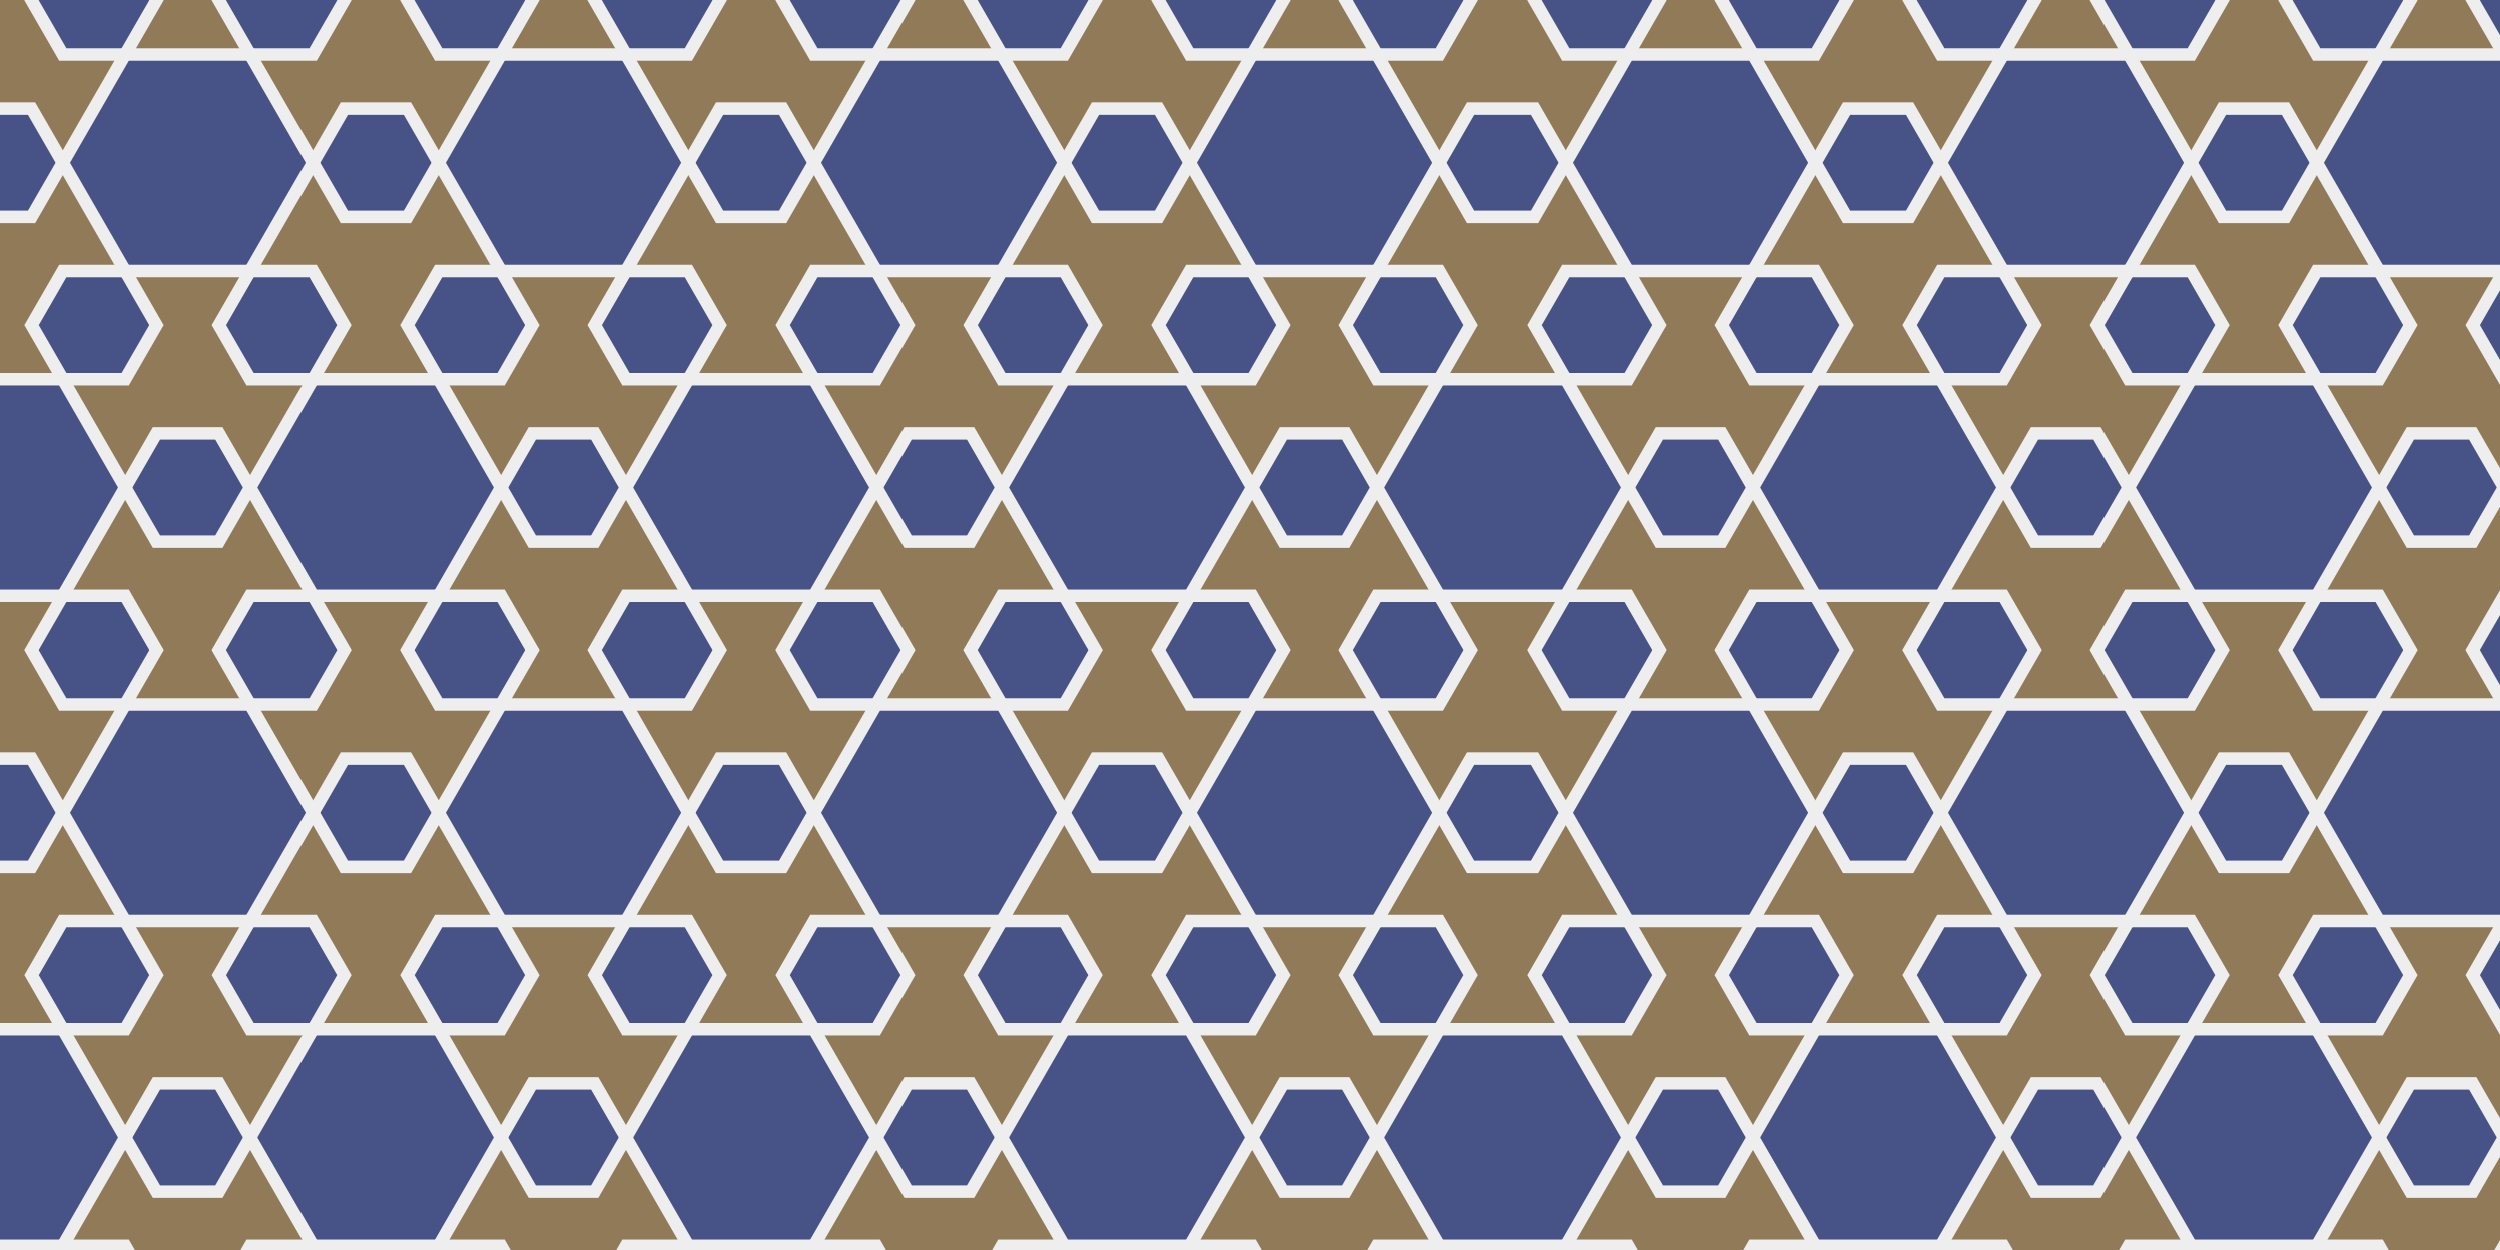
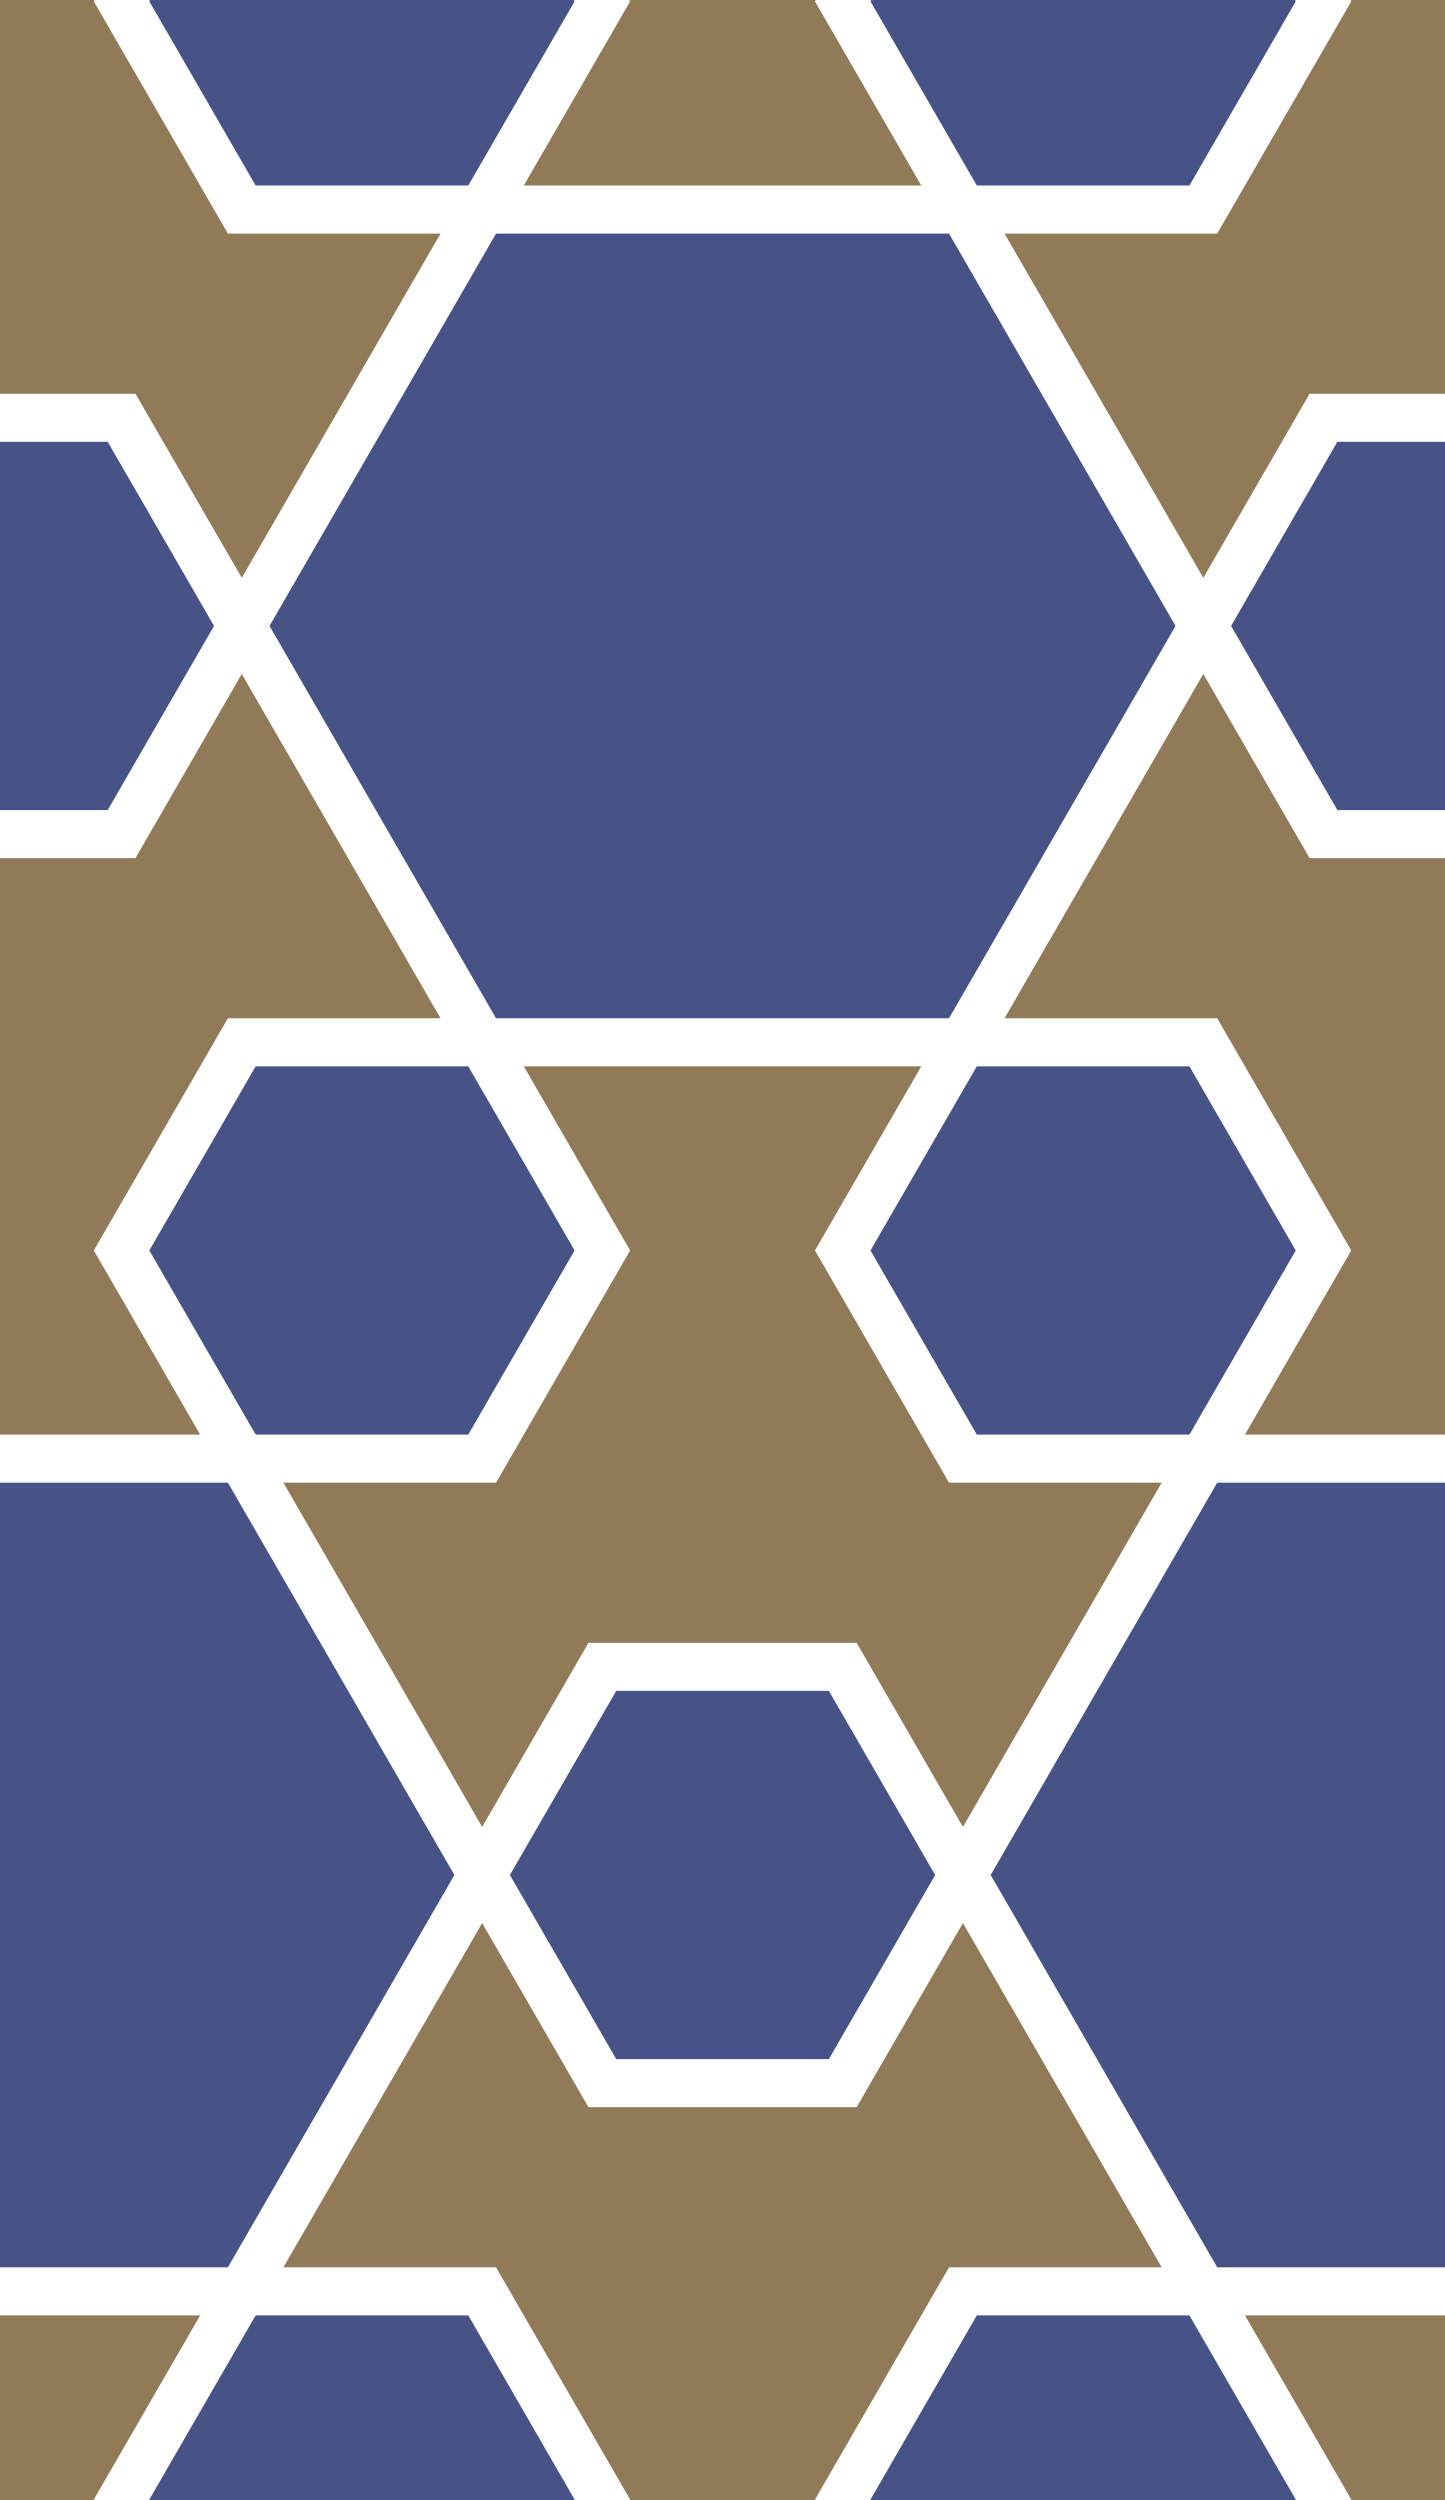
- <svg xmlns="http://www.w3.org/2000/svg" version="1.1" x="0px" y="0px" width="2000" height="1000" viewBox="0 0 100% 100%" xml:space="preserve">
+ <svg xmlns="http://www.w3.org/2000/svg" version="1.1" x="0px" y="0px" width="601" height="1040" viewBox="0 0 100% 100%" xml:space="preserve">
  <style>
		.shape-1 {
			fill: #907A58;
		}
		.shape-2 {
			fill: #475387;
		}
		.shape-3 {
			fill: #475387;
		}
		.lines {
			fill: none;
- 			stroke: #eee;
+ 			stroke: #fff;
			stroke-width: 20px;
		}
		.guides {
			stroke-width: 2px;
			stroke: #ffff00;
			opacity: .5;
			display: none;
		}
	</style>
-   <defs>
-     <pattern id="pattern" width="601" height="1040" patternUnits="userSpaceOnUse" patternTransform="scale(.5)">
-       <g class="shapes">
-         <rect class="shape-1" x="-16.679" y="-16.397" width="636.063" height="1086.815" />
-         <polygon class="shape-2" points="-99.424,606.794 100.576,606.794 200.576,780 100.576,953.205 -99.423,953.204 -199.423,780  " />
-         <polygon class="shape-2" points="200.576,87.18 400.576,87.18 500.576,260.385 400.576,433.591 200.577,433.59 100.577,260.385  " />
-         <polygon class="shape-2" points="500.576,606.795 700.576,606.795 800.575,780 700.576,953.206 500.577,953.205 400.577,780  " />
-         <polygon class="shape-3" points="250.577,693.397 350.577,693.397 400.577,780 350.577,866.602 250.577,866.602 200.576,780  " />
-         <polygon class="shape-3" points="400.576,433.591 500.576,433.591 550.576,520.193 500.576,606.796 400.576,606.796 350.575,520.193  " />
-         <polygon class="shape-3" points="550.577,173.783 650.578,173.783 700.578,260.385 650.578,346.988 550.577,346.988 500.576,260.385       " />
-         <polygon class="shape-3" points="400.576,-86.025 500.577,-86.025 550.577,0.578 500.577,87.18 400.576,87.18 350.575,0.578  " />
-         <polygon class="shape-3" points="100.575,-86.025 200.576,-86.025 250.576,0.578 200.576,87.18 100.575,87.18 50.574,0.578  " />
-         <polygon class="shape-3" points="100.577,433.59 200.577,433.59 250.577,520.192 200.577,606.795 100.577,606.795 50.576,520.192  " />
-         <polygon class="shape-3" points="-49.423,173.783 50.577,173.783 100.577,260.385 50.577,346.988 -49.423,346.988 -99.424,260.385  " />
-         <polygon class="shape-3" points="400.577,953.205 500.577,953.205 550.577,1039.808 500.577,1126.41 400.577,1126.41 350.576,1039.808       " />
-         <polygon class="shape-3" points="100.576,953.205 200.576,953.205 250.576,1039.808 200.576,1126.41 100.576,1126.41 50.575,1039.808    " />
-       </g>
-       <g class="lines">
-         <polygon points="-99.424,606.794 100.576,606.794 200.576,780 100.576,953.205 -99.423,953.204 -199.423,780  " />
-         <polygon points="200.576,87.18 400.576,87.18 500.576,260.385 400.576,433.591 200.577,433.59 100.577,260.385  " />
-         <polygon points="500.576,606.795 700.576,606.795 800.575,780 700.576,953.206 500.577,953.205 400.577,780  " />
-         <polygon points="250.577,693.397 350.577,693.397 400.577,780 350.577,866.602 250.577,866.602 200.576,780  " />
-         <polygon points="400.576,433.591 500.576,433.591 550.576,520.193 500.576,606.796 400.576,606.796 350.575,520.193  " />
-         <polygon points="550.577,173.783 650.578,173.783 700.578,260.385 650.578,346.988 550.577,346.988 500.576,260.385       " />
-         <polygon points="400.576,-86.025 500.577,-86.025 550.577,0.578 500.577,87.18 400.576,87.18 350.575,0.578  " />
-         <polygon points="100.575,-86.025 200.576,-86.025 250.576,0.578 200.576,87.18 100.575,87.18 50.574,0.578  " />
-         <polygon points="100.577,433.59 200.577,433.59 250.577,520.192 200.577,606.795 100.577,606.795 50.576,520.192  " />
-         <polygon points="-49.423,173.783 50.577,173.783 100.577,260.385 50.577,346.988 -49.423,346.988 -99.424,260.385  " />
-         <polygon points="400.577,953.205 500.577,953.205 550.577,1039.808 500.577,1126.41 400.577,1126.41 350.576,1039.808       " />
-         <polygon points="100.576,953.205 200.576,953.205 250.576,1039.808 200.576,1126.41 100.576,1126.41 50.575,1039.808    " />
-       </g>
-       <g class="guides">
-         <line class="st0" x1="-49.423" y1="-172.628" x2="-749.423" y2="1039.807" />
-         <line class="st0" x1="50.577" y1="-172.628" x2="-649.423" y2="1039.807" />
-         <line class="st0" x1="150.577" y1="-172.628" x2="-549.423" y2="1039.807" />
-         <line class="st0" x1="250.577" y1="-172.628" x2="-449.423" y2="1039.807" />
-         <line class="st0" x1="350.577" y1="-172.628" x2="-349.423" y2="1039.807" />
-         <line class="st0" x1="450.577" y1="-172.628" x2="-249.423" y2="1039.807" />
-         <line class="st0" x1="550.577" y1="-172.628" x2="-149.423" y2="1039.807" />
-         <line class="st0" x1="650.577" y1="-172.628" x2="-49.423" y2="1039.807" />
-         <line class="st0" x1="750.577" y1="-172.628" x2="50.577" y2="1039.807" />
-         <line class="st0" x1="850.577" y1="-172.628" x2="150.577" y2="1039.807" />
-         <line class="st0" x1="950.577" y1="-172.628" x2="250.577" y2="1039.807" />
-         <line class="st0" x1="1050.577" y1="-172.628" x2="350.577" y2="1039.807" />
-         <line class="st0" x1="1150.577" y1="-172.627" x2="450.577" y2="1039.808" />
-         <line class="st0" x1="1250.577" y1="-172.628" x2="550.577" y2="1039.807" />
-         <line class="st0" x1="1350.577" y1="-172.628" x2="650.577" y2="1039.807" />
-         <line class="st0" x1="1450.577" y1="-172.628" x2="750.577" y2="1039.807" />
-         <line class="st0" x1="1550.577" y1="-172.628" x2="850.577" y2="1039.807" />
-         <line class="st0" x1="850.577" y1="-172.627" x2="1550.577" y2="1039.808" />
-         <line class="st0" x1="750.577" y1="-172.627" x2="1450.577" y2="1039.808" />
-         <line class="st0" x1="650.577" y1="-172.627" x2="1350.577" y2="1039.808" />
-         <line class="st0" x1="550.577" y1="-172.627" x2="1250.577" y2="1039.808" />
-         <line class="st0" x1="450.577" y1="-172.627" x2="1150.577" y2="1039.808" />
-         <line class="st0" x1="350.577" y1="-172.627" x2="1050.577" y2="1039.808" />
-         <line class="st0" x1="250.577" y1="-172.627" x2="950.577" y2="1039.808" />
-         <line class="st0" x1="150.577" y1="-172.627" x2="850.577" y2="1039.808" />
-         <line class="st0" x1="50.577" y1="-172.627" x2="750.577" y2="1039.808" />
-         <line class="st0" x1="-49.423" y1="-172.627" x2="650.577" y2="1039.808" />
-         <line class="st0" x1="-149.423" y1="-172.627" x2="550.577" y2="1039.808" />
-         <line class="st0" x1="-249.423" y1="-172.627" x2="450.577" y2="1039.808" />
-         <line class="st0" x1="-349.423" y1="-172.628" x2="350.577" y2="1039.807" />
-         <line class="st0" x1="-449.423" y1="-172.627" x2="250.577" y2="1039.808" />
-         <line class="st0" x1="-549.423" y1="-172.627" x2="150.577" y2="1039.808" />
-         <line class="st0" x1="-649.423" y1="-172.627" x2="50.577" y2="1039.808" />
-         <line class="st0" x1="-749.423" y1="-172.627" x2="-49.423" y2="1039.808" />
-         <line class="st0" x1="-399.423" y1="433.589" x2="1200.577" y2="433.589" />
-         <line class="st0" x1="-349.423" y1="346.987" x2="1250.577" y2="346.987" />
-         <line class="st0" x1="-299.423" y1="260.385" x2="1300.577" y2="260.385" />
-         <line class="st0" x1="-249.423" y1="173.782" x2="1350.577" y2="173.782" />
-         <line class="st0" x1="-199.423" y1="87.179" x2="1400.577" y2="87.179" />
-         <line class="st0" x1="-149.423" y1="0.577" x2="1450.577" y2="0.577" />
-         <line class="st0" x1="-99.423" y1="-86.025" x2="1500.577" y2="-86.025" />
-         <line class="st0" x1="-449.423" y1="520.192" x2="1150.577" y2="520.192" />
-         <line class="st0" x1="-499.423" y1="606.794" x2="1300.577" y2="606.794" />
-         <line class="st0" x1="-549.423" y1="693.397" x2="1350.577" y2="693.397" />
-         <line class="st0" x1="-599.423" y1="780" x2="1400.577" y2="780" />
-         <line class="st0" x1="-650.429" y1="866.602" x2="1459.267" y2="866.602" />
-         <line class="st0" x1="-699.423" y1="953.204" x2="1509.577" y2="953.204" />
-       </g>
-     </pattern>
-   </defs>
-   <rect fill="url(#pattern)" x="0" y="0" width="100%" height="100%" stroke-width="0" />
+   <g class="pattern">
+     <g class="shapes">
+       <rect class="shape-1" x="-16.679" y="-16.397" width="636.063" height="1086.815" />
+       <polygon class="shape-2" points="-99.424,606.794 100.576,606.794 200.576,780 100.576,953.205 -99.423,953.204 -199.423,780  " />
+       <polygon class="shape-2" points="200.576,87.18 400.576,87.18 500.576,260.385 400.576,433.591 200.577,433.59 100.577,260.385  " />
+       <polygon class="shape-2" points="500.576,606.795 700.576,606.795 800.575,780 700.576,953.206 500.577,953.205 400.577,780  " />
+       <polygon class="shape-3" points="250.577,693.397 350.577,693.397 400.577,780 350.577,866.602 250.577,866.602 200.576,780  " />
+       <polygon class="shape-3" points="400.576,433.591 500.576,433.591 550.576,520.193 500.576,606.796 400.576,606.796 350.575,520.193  " />
+       <polygon class="shape-3" points="550.577,173.783 650.578,173.783 700.578,260.385 650.578,346.988 550.577,346.988 500.576,260.385       " />
+       <polygon class="shape-3" points="400.576,-86.025 500.577,-86.025 550.577,0.578 500.577,87.18 400.576,87.18 350.575,0.578  " />
+       <polygon class="shape-3" points="100.575,-86.025 200.576,-86.025 250.576,0.578 200.576,87.18 100.575,87.18 50.574,0.578  " />
+       <polygon class="shape-3" points="100.577,433.59 200.577,433.59 250.577,520.192 200.577,606.795 100.577,606.795 50.576,520.192  " />
+       <polygon class="shape-3" points="-49.423,173.783 50.577,173.783 100.577,260.385 50.577,346.988 -49.423,346.988 -99.424,260.385  " />
+       <polygon class="shape-3" points="400.577,953.205 500.577,953.205 550.577,1039.808 500.577,1126.41 400.577,1126.41 350.576,1039.808       " />
+       <polygon class="shape-3" points="100.576,953.205 200.576,953.205 250.576,1039.808 200.576,1126.41 100.576,1126.41 50.575,1039.808    " />
+     </g>
+     <g class="lines">
+       <polygon points="-99.424,606.794 100.576,606.794 200.576,780 100.576,953.205 -99.423,953.204 -199.423,780  " />
+       <polygon points="200.576,87.18 400.576,87.18 500.576,260.385 400.576,433.591 200.577,433.59 100.577,260.385  " />
+       <polygon points="500.576,606.795 700.576,606.795 800.575,780 700.576,953.206 500.577,953.205 400.577,780  " />
+       <polygon points="250.577,693.397 350.577,693.397 400.577,780 350.577,866.602 250.577,866.602 200.576,780  " />
+       <polygon points="400.576,433.591 500.576,433.591 550.576,520.193 500.576,606.796 400.576,606.796 350.575,520.193  " />
+       <polygon points="550.577,173.783 650.578,173.783 700.578,260.385 650.578,346.988 550.577,346.988 500.576,260.385       " />
+       <polygon points="400.576,-86.025 500.577,-86.025 550.577,0.578 500.577,87.18 400.576,87.18 350.575,0.578  " />
+       <polygon points="100.575,-86.025 200.576,-86.025 250.576,0.578 200.576,87.18 100.575,87.18 50.574,0.578  " />
+       <polygon points="100.577,433.59 200.577,433.59 250.577,520.192 200.577,606.795 100.577,606.795 50.576,520.192  " />
+       <polygon points="-49.423,173.783 50.577,173.783 100.577,260.385 50.577,346.988 -49.423,346.988 -99.424,260.385  " />
+       <polygon points="400.577,953.205 500.577,953.205 550.577,1039.808 500.577,1126.41 400.577,1126.41 350.576,1039.808       " />
+       <polygon points="100.576,953.205 200.576,953.205 250.576,1039.808 200.576,1126.41 100.576,1126.41 50.575,1039.808    " />
+     </g>
+   </g>
+   <g class="guides">
+     <line class="st0" x1="-49.423" y1="-172.628" x2="-749.423" y2="1039.807" />
+     <line class="st0" x1="50.577" y1="-172.628" x2="-649.423" y2="1039.807" />
+     <line class="st0" x1="150.577" y1="-172.628" x2="-549.423" y2="1039.807" />
+     <line class="st0" x1="250.577" y1="-172.628" x2="-449.423" y2="1039.807" />
+     <line class="st0" x1="350.577" y1="-172.628" x2="-349.423" y2="1039.807" />
+     <line class="st0" x1="450.577" y1="-172.628" x2="-249.423" y2="1039.807" />
+     <line class="st0" x1="550.577" y1="-172.628" x2="-149.423" y2="1039.807" />
+     <line class="st0" x1="650.577" y1="-172.628" x2="-49.423" y2="1039.807" />
+     <line class="st0" x1="750.577" y1="-172.628" x2="50.577" y2="1039.807" />
+     <line class="st0" x1="850.577" y1="-172.628" x2="150.577" y2="1039.807" />
+     <line class="st0" x1="950.577" y1="-172.628" x2="250.577" y2="1039.807" />
+     <line class="st0" x1="1050.577" y1="-172.628" x2="350.577" y2="1039.807" />
+     <line class="st0" x1="1150.577" y1="-172.627" x2="450.577" y2="1039.808" />
+     <line class="st0" x1="1250.577" y1="-172.628" x2="550.577" y2="1039.807" />
+     <line class="st0" x1="1350.577" y1="-172.628" x2="650.577" y2="1039.807" />
+     <line class="st0" x1="1450.577" y1="-172.628" x2="750.577" y2="1039.807" />
+     <line class="st0" x1="1550.577" y1="-172.628" x2="850.577" y2="1039.807" />
+     <line class="st0" x1="850.577" y1="-172.627" x2="1550.577" y2="1039.808" />
+     <line class="st0" x1="750.577" y1="-172.627" x2="1450.577" y2="1039.808" />
+     <line class="st0" x1="650.577" y1="-172.627" x2="1350.577" y2="1039.808" />
+     <line class="st0" x1="550.577" y1="-172.627" x2="1250.577" y2="1039.808" />
+     <line class="st0" x1="450.577" y1="-172.627" x2="1150.577" y2="1039.808" />
+     <line class="st0" x1="350.577" y1="-172.627" x2="1050.577" y2="1039.808" />
+     <line class="st0" x1="250.577" y1="-172.627" x2="950.577" y2="1039.808" />
+     <line class="st0" x1="150.577" y1="-172.627" x2="850.577" y2="1039.808" />
+     <line class="st0" x1="50.577" y1="-172.627" x2="750.577" y2="1039.808" />
+     <line class="st0" x1="-49.423" y1="-172.627" x2="650.577" y2="1039.808" />
+     <line class="st0" x1="-149.423" y1="-172.627" x2="550.577" y2="1039.808" />
+     <line class="st0" x1="-249.423" y1="-172.627" x2="450.577" y2="1039.808" />
+     <line class="st0" x1="-349.423" y1="-172.628" x2="350.577" y2="1039.807" />
+     <line class="st0" x1="-449.423" y1="-172.627" x2="250.577" y2="1039.808" />
+     <line class="st0" x1="-549.423" y1="-172.627" x2="150.577" y2="1039.808" />
+     <line class="st0" x1="-649.423" y1="-172.627" x2="50.577" y2="1039.808" />
+     <line class="st0" x1="-749.423" y1="-172.627" x2="-49.423" y2="1039.808" />
+     <line class="st0" x1="-399.423" y1="433.589" x2="1200.577" y2="433.589" />
+     <line class="st0" x1="-349.423" y1="346.987" x2="1250.577" y2="346.987" />
+     <line class="st0" x1="-299.423" y1="260.385" x2="1300.577" y2="260.385" />
+     <line class="st0" x1="-249.423" y1="173.782" x2="1350.577" y2="173.782" />
+     <line class="st0" x1="-199.423" y1="87.179" x2="1400.577" y2="87.179" />
+     <line class="st0" x1="-149.423" y1="0.577" x2="1450.577" y2="0.577" />
+     <line class="st0" x1="-99.423" y1="-86.025" x2="1500.577" y2="-86.025" />
+     <line class="st0" x1="-449.423" y1="520.192" x2="1150.577" y2="520.192" />
+     <line class="st0" x1="-499.423" y1="606.794" x2="1300.577" y2="606.794" />
+     <line class="st0" x1="-549.423" y1="693.397" x2="1350.577" y2="693.397" />
+     <line class="st0" x1="-599.423" y1="780" x2="1400.577" y2="780" />
+     <line class="st0" x1="-650.429" y1="866.602" x2="1459.267" y2="866.602" />
+     <line class="st0" x1="-699.423" y1="953.204" x2="1509.577" y2="953.204" />
+   </g>
</svg>
